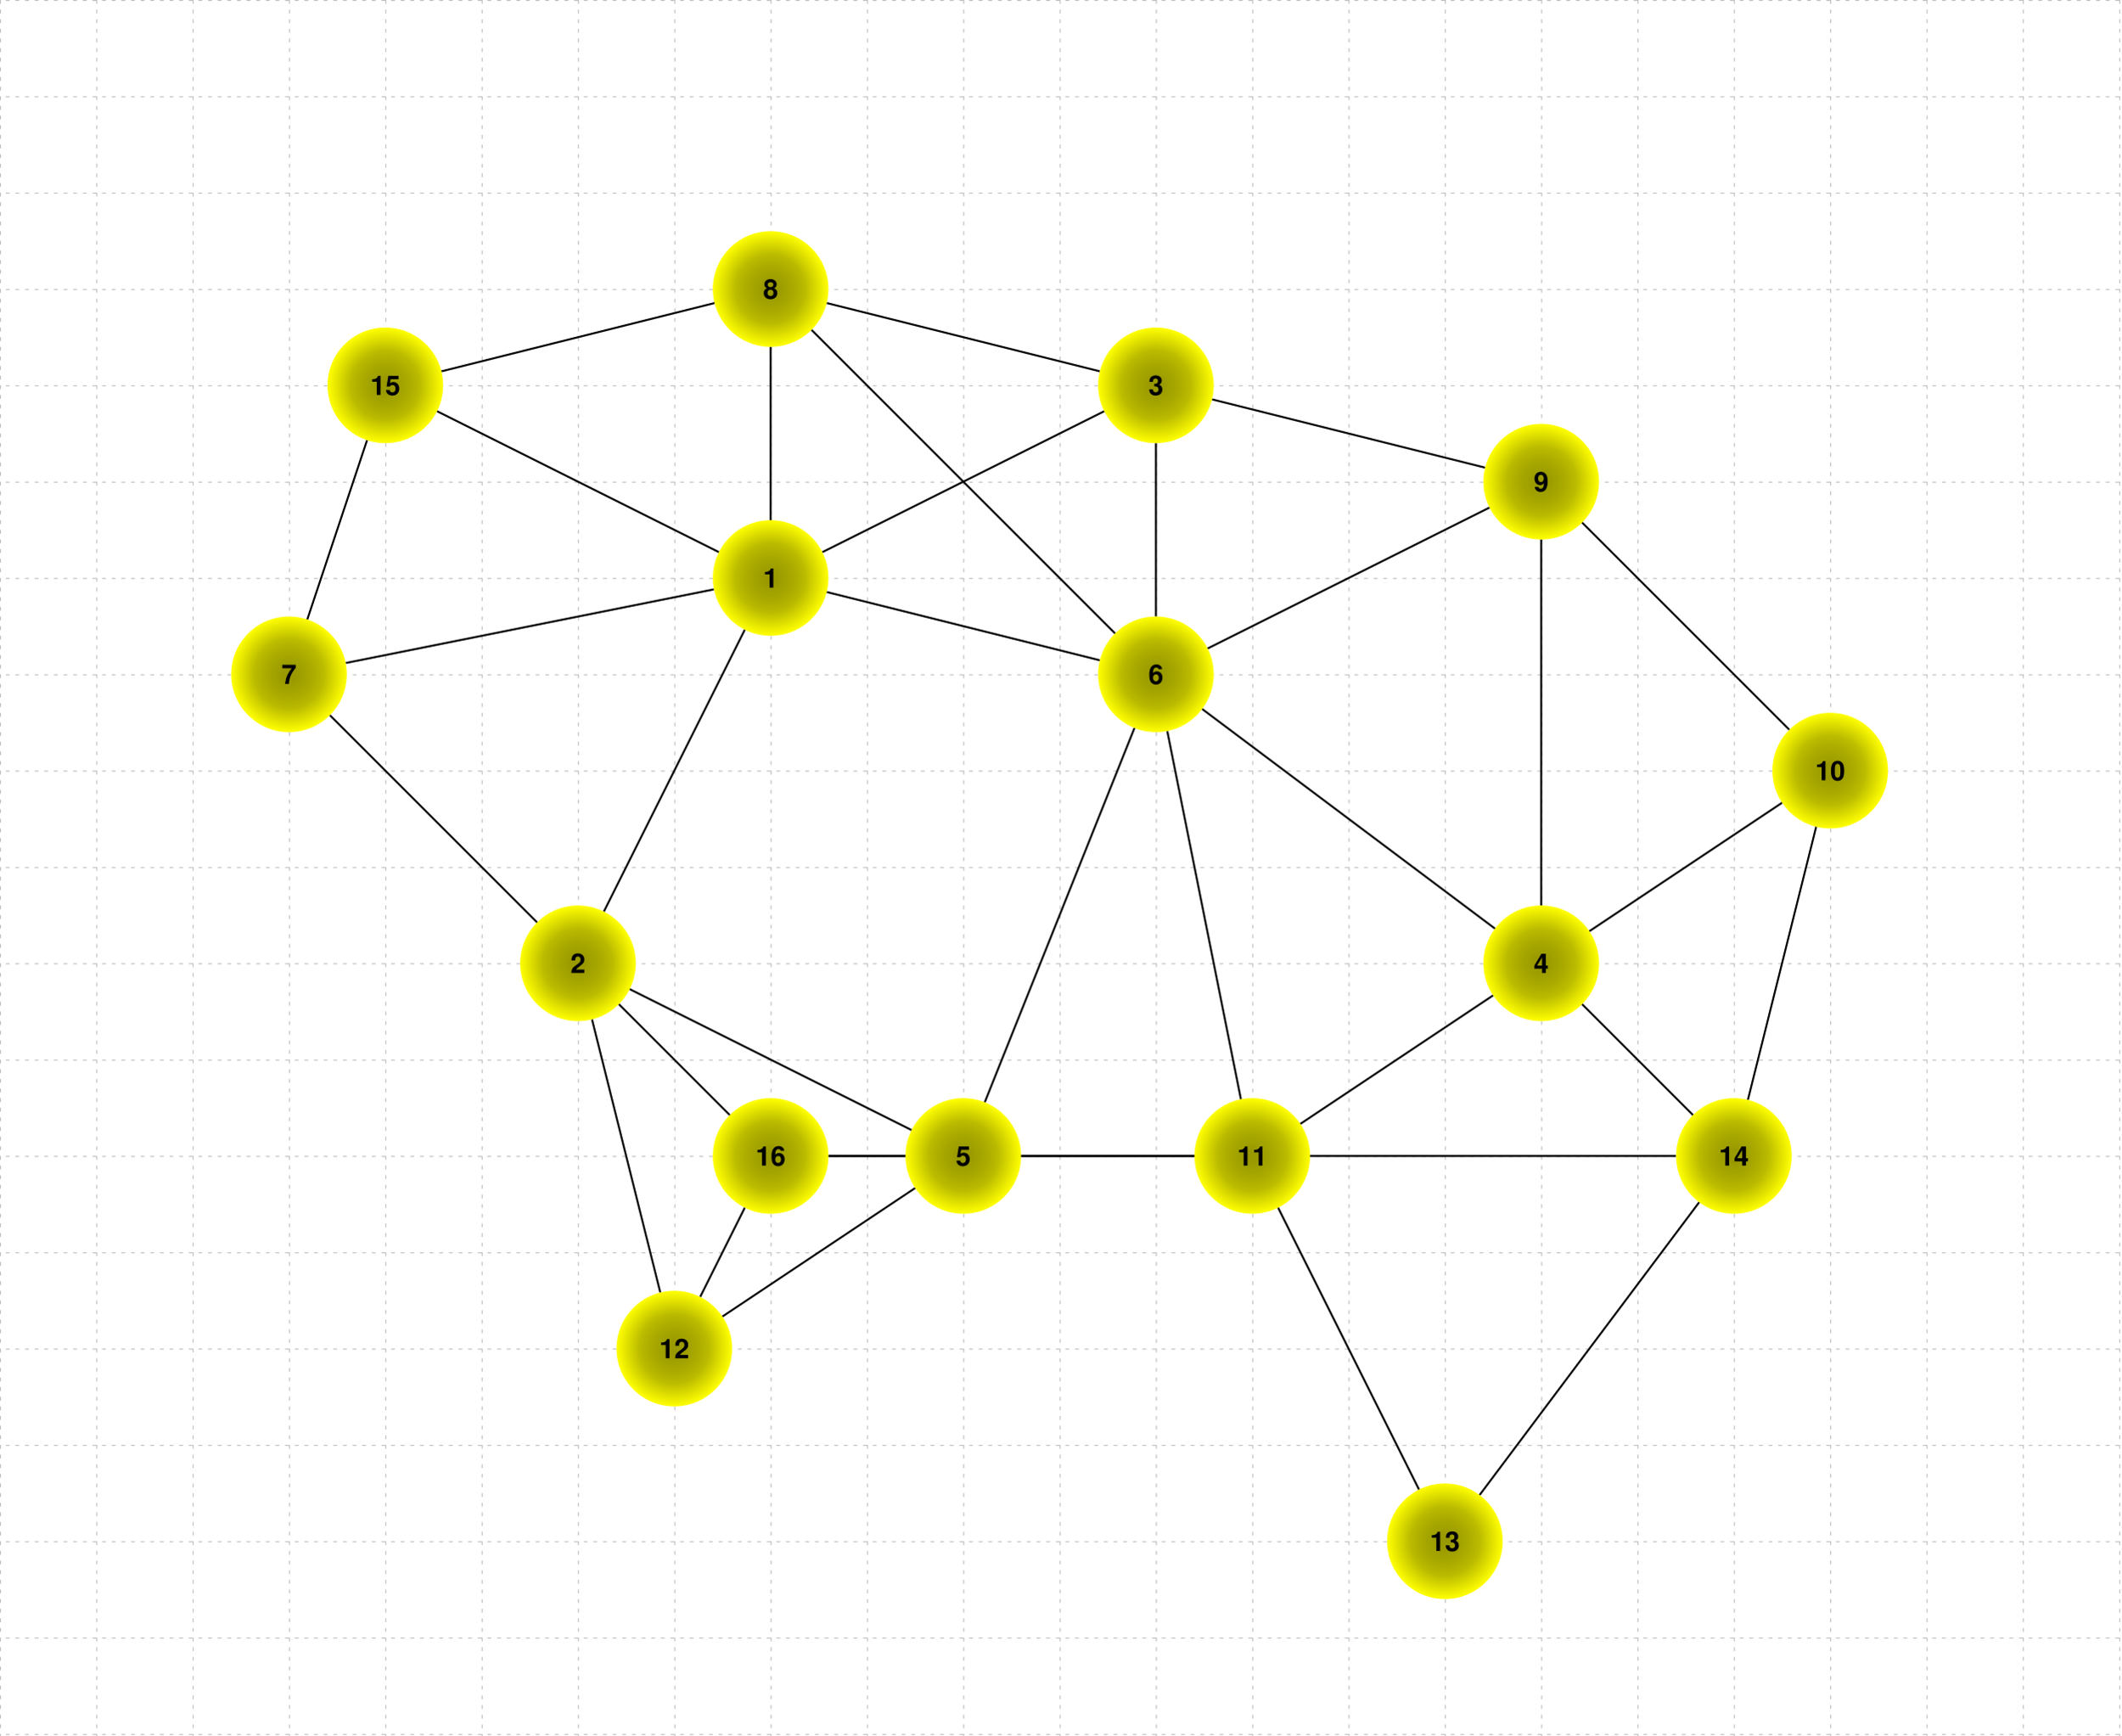
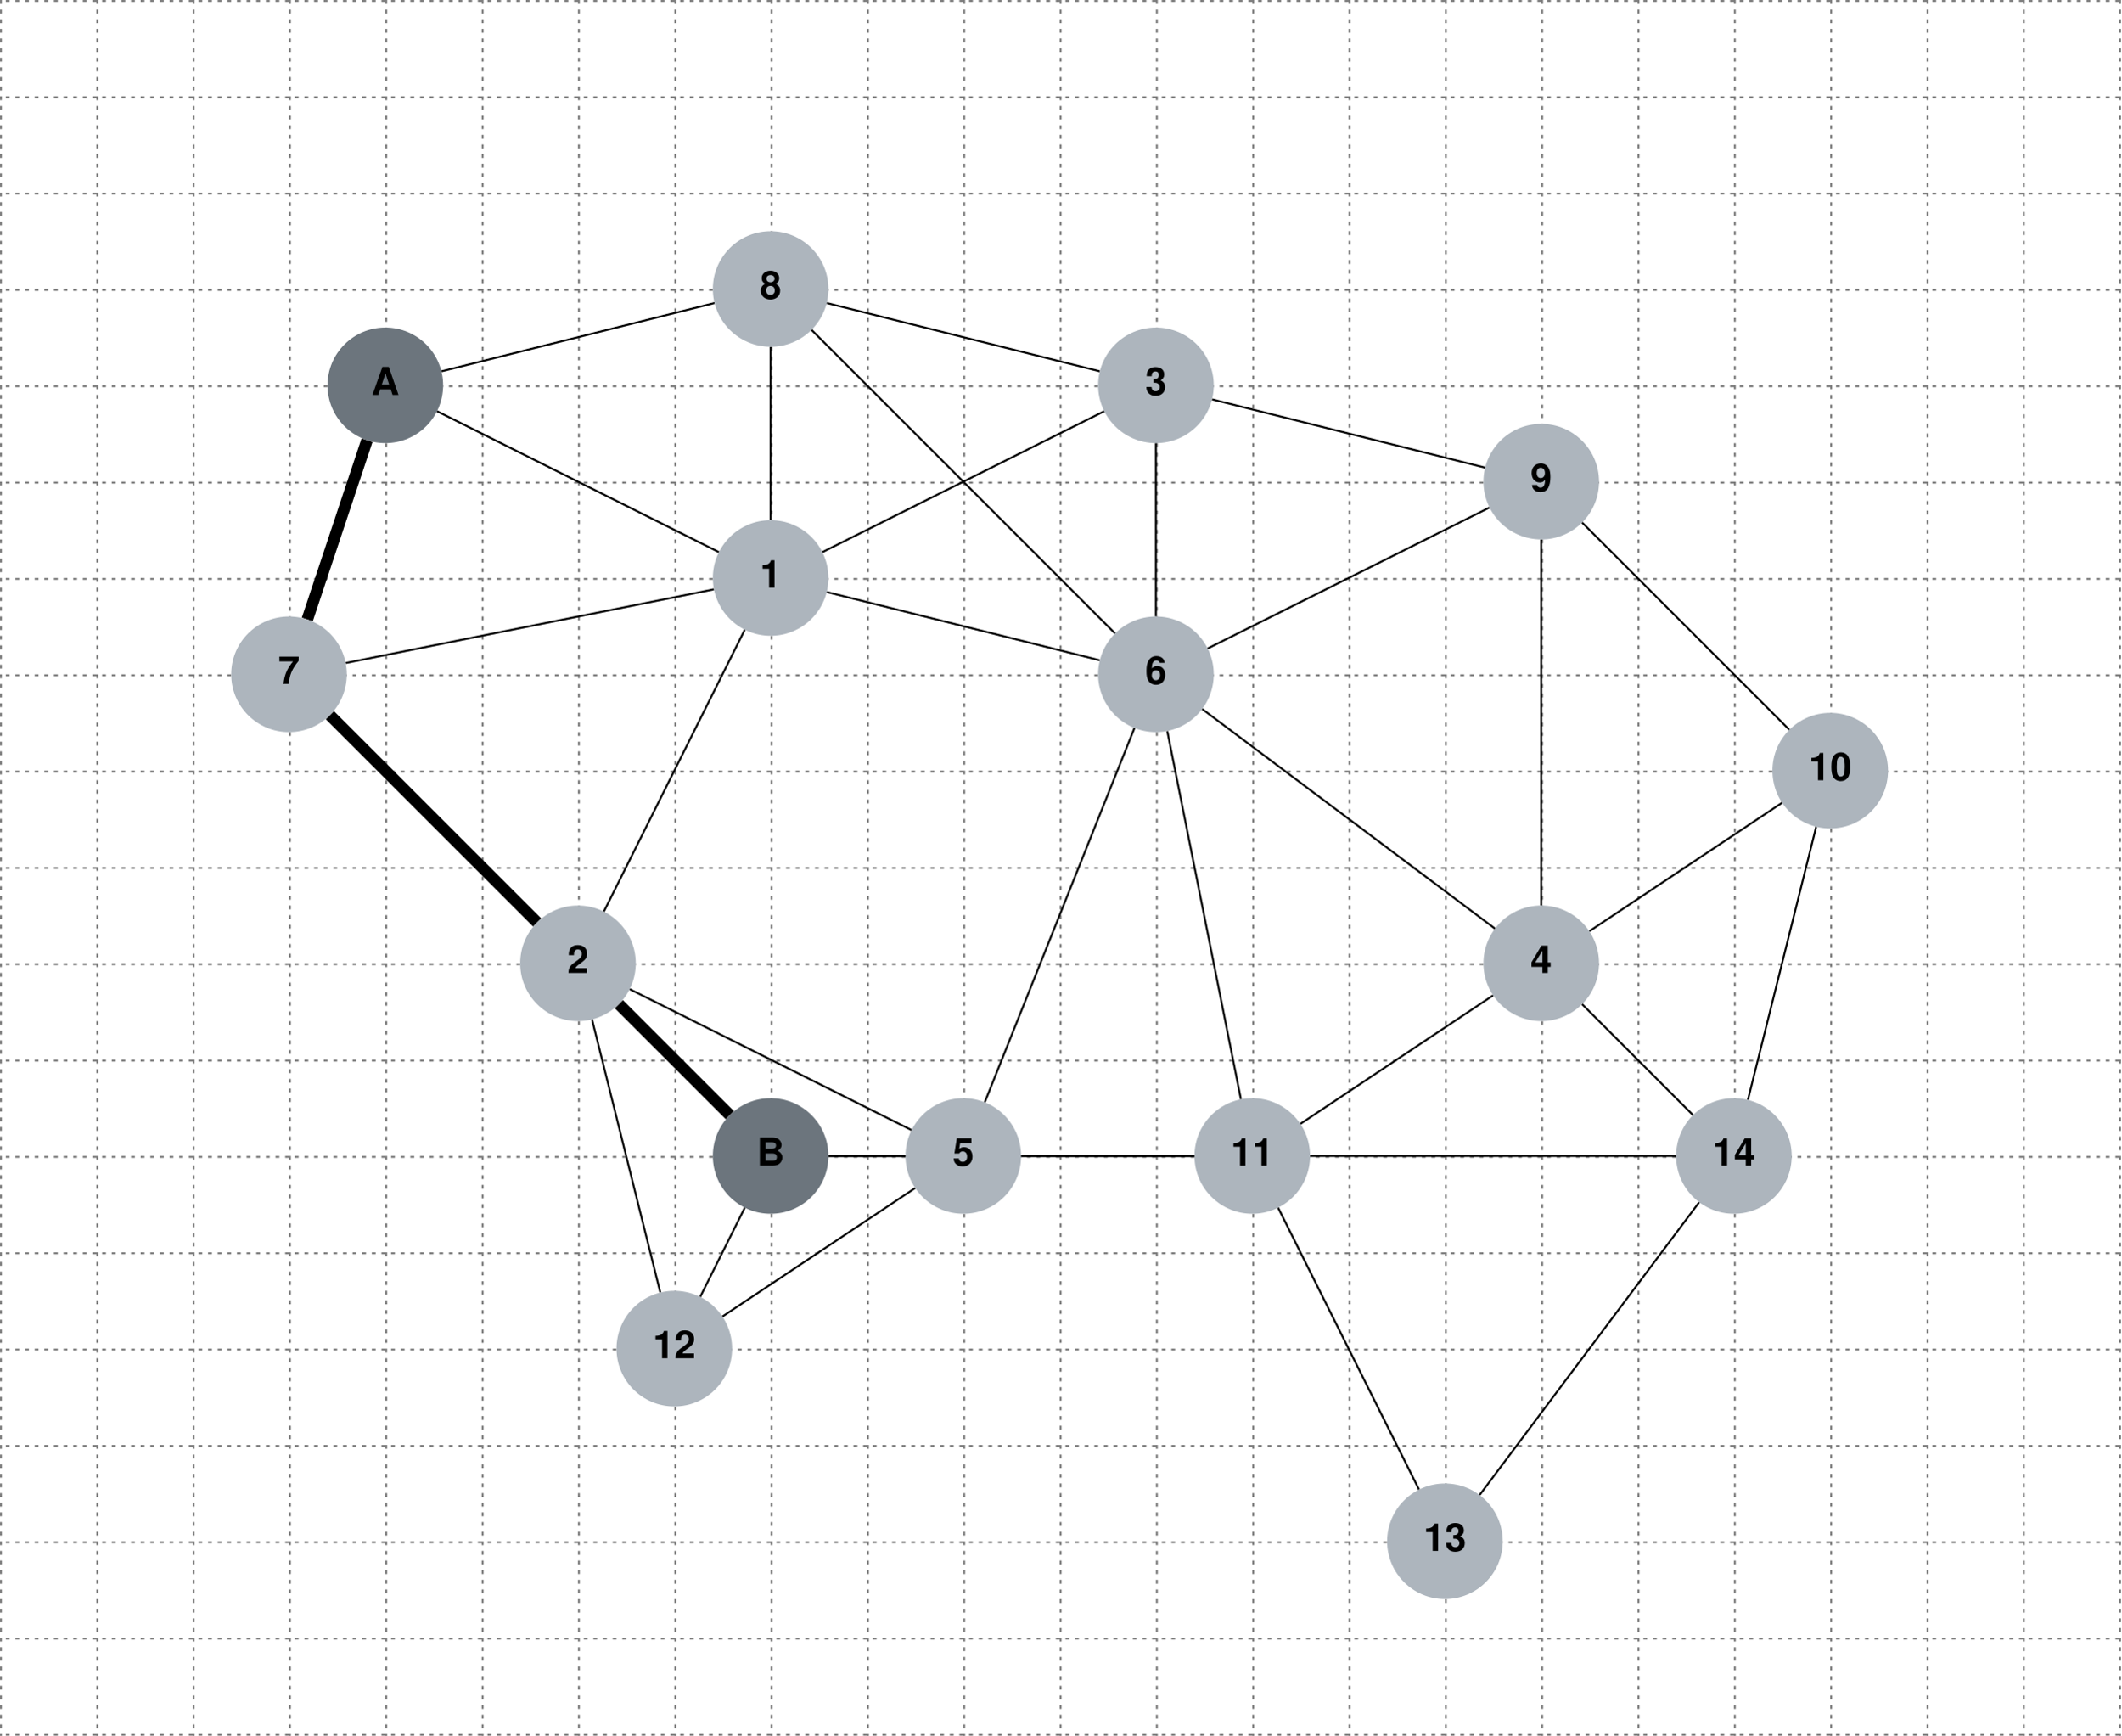
<svg xmlns="http://www.w3.org/2000/svg" version="" width="1101" height="901" viewBox="0 0 1101 901">
  <style type="text/css">
	text {
		font-family: Helvetica;
		fill: #000;
- 		font-size: 14;
+ 		font-size: 20px;
		text-anchor: middle;
		font-weight: bold;
	}
	.lora {
		stroke: #000;
		stroke-width: 0px;
	}
	.ble {
		fill: #36f;
		stroke: #000;
		stroke-width: 1px;
	}
	.sensor {
		stroke: #000;
		stroke-width: 0px;
	}
	.arrow {
		fill: none;
		stroke-width: 1px;
+ 	}
+ 	.highlight {
+ 		fill: none;
+ 		stroke-width: 6px;
	}
</style>
  <defs>
    <radialGradient id="rf">
      <stop offset="0.3" stop-color="#429" />
      <stop offset="0.4" stop-color="#35a" />
      <stop offset="0.5" stop-color="#27b" />
      <stop offset="0.6" stop-color="#19c" />
      <stop offset="0.7" stop-color="#0bd" />
      <stop offset="0.8" stop-color="#0ce" />
      <stop offset="0.9" stop-color="#0ef" />
      <stop offset="1.0" stop-color="#fff" />
    </radialGradient>
    <radialGradient id="m3d">
      <stop offset="0.1" stop-color="#990" />
      <stop offset="0.4" stop-color="#aa0" />
      <stop offset="0.6" stop-color="#bb0" />
      <stop offset="0.7" stop-color="#cc0" />
      <stop offset="0.8" stop-color="#dd0" />
      <stop offset="0.9" stop-color="#ee0" />
      <stop offset="1.0" stop-color="#ff0" />
    </radialGradient>
    <pattern id="GRID" width="50" height="50" patternUnits="userSpaceOnUse">
-       <path d="M 50 0 L 0 0 0 50" stroke-dasharray="2 3" fill="none" stroke="gray" stroke-width="1px" opacity="50%" />
+       <path d="M 50 0 L 0 0 0 50" stroke-dasharray="2 3" fill="none" stroke="#000" stroke-width="2px" opacity="50%" />
    </pattern>
  </defs>
  <rect x="0" y="0" width="100%" height="100%" fill="url(#GRID)" />
  <path class="arrow" d="M 226.833 213.416 L 373.167 286.584" stroke="#000" />
-   <path class="arrow" d="M 190.513 228.46 L 159.487 321.539" stroke="#000" />
+   <path class="highlight" d="M 190.513 228.46 L 159.487 321.539" stroke="#000" />
  <path class="arrow" d="M 229.104 192.724 L 370.896 157.276" stroke="#000" />
-   <path class="arrow" d="M 378.787 578.787 L 321.213 521.213" stroke="#000" />
+   <path class="highlight" d="M 378.787 578.787 L 321.213 521.213" stroke="#000" />
  <path class="arrow" d="M 430 600 L 470 600" stroke="#000" />
  <path class="arrow" d="M 430 600 L 620 600" stroke="#000" />
  <path class="arrow" d="M 386.584 626.833 L 363.416 673.167" stroke="#000" />
  <path class="arrow" d="M 386.584 326.833 L 313.416 473.167" stroke="#000" />
  <path class="arrow" d="M 426.833 286.584 L 573.167 213.416" stroke="#000" />
  <path class="arrow" d="M 429.104 307.276 L 570.896 342.724" stroke="#000" />
  <path class="arrow" d="M 370.583 305.883 L 179.417 344.117" stroke="#000" />
  <path class="arrow" d="M 400 270 L 400 180" stroke="#000" />
  <path class="arrow" d="M 326.833 513.416 L 473.167 586.584" stroke="#000" />
-   <path class="arrow" d="M 278.787 478.787 L 171.213 371.213" stroke="#000" />
+   <path class="highlight" d="M 278.787 478.787 L 171.213 371.213" stroke="#000" />
  <path class="arrow" d="M 307.276 529.104 L 342.724 670.896" stroke="#000" />
  <path class="arrow" d="M 600 230 L 600 320" stroke="#000" />
  <path class="arrow" d="M 570.896 192.724 L 429.104 157.276" stroke="#000" />
  <path class="arrow" d="M 629.104 207.276 L 770.896 242.724" stroke="#000" />
  <path class="arrow" d="M 776 482 L 624 368" stroke="#000" />
  <path class="arrow" d="M 800 470 L 800 280" stroke="#000" />
  <path class="arrow" d="M 824.961 483.359 L 925.039 416.641" stroke="#000" />
  <path class="arrow" d="M 775.039 516.641 L 674.961 583.359" stroke="#000" />
  <path class="arrow" d="M 821.213 521.213 L 878.787 578.787" stroke="#000" />
  <path class="arrow" d="M 511.142 572.146 L 588.858 377.854" stroke="#000" />
  <path class="arrow" d="M 530 600 L 620 600" stroke="#000" />
  <path class="arrow" d="M 475.038 616.641 L 374.962 683.359" stroke="#000" />
  <path class="arrow" d="M 578.787 328.787 L 421.213 171.213" stroke="#000" />
  <path class="arrow" d="M 626.833 336.584 L 773.167 263.416" stroke="#000" />
  <path class="arrow" d="M 605.883 379.417 L 644.117 570.583" stroke="#000" />
  <path class="arrow" d="M 821.213 271.213 L 928.787 378.787" stroke="#000" />
  <path class="arrow" d="M 942.724 429.104 L 907.276 570.896" stroke="#000" />
  <path class="arrow" d="M 663.416 626.833 L 736.584 773.167" stroke="#000" />
  <path class="arrow" d="M 680 600 L 870 600" stroke="#000" />
  <path class="arrow" d="M 768 776 L 882 624" stroke="#000" />
  <g id="node_15">
-     <ellipse class="lora" rx="30" ry="30" cx="200" cy="200" fill="url(#m3d)" />
-     <text x="200" y="205">15</text>
+     <ellipse class="lora" rx="30" ry="30" cx="200" cy="200" fill="#6C757D" />
+     <text x="200" y="205">A</text>
  </g>
  <g id="node_16">
-     <ellipse class="lora" rx="30" ry="30" cx="400" cy="600" fill="url(#m3d)" />
-     <text x="400" y="605">16</text>
+     <ellipse class="lora" rx="30" ry="30" cx="400" cy="600" fill="#6C757D" />
+     <text x="400" y="605">B</text>
  </g>
  <g id="node_1">
-     <ellipse class="lora" rx="30" ry="30" cx="400" cy="300" fill="url(#m3d)" />
+     <ellipse class="lora" rx="30" ry="30" cx="400" cy="300" fill="#ADB5BD" />
    <text x="400" y="305">1</text>
  </g>
  <g id="node_2">
-     <ellipse class="lora" rx="30" ry="30" cx="300" cy="500" fill="url(#m3d)" />
+     <ellipse class="lora" rx="30" ry="30" cx="300" cy="500" fill="#ADB5BD" />
    <text x="300" y="505">2</text>
  </g>
  <g id="node_3">
-     <ellipse class="lora" rx="30" ry="30" cx="600" cy="200" fill="url(#m3d)" />
+     <ellipse class="lora" rx="30" ry="30" cx="600" cy="200" fill="#ADB5BD" />
    <text x="600" y="205">3</text>
  </g>
  <g id="node_4">
-     <ellipse class="lora" rx="30" ry="30" cx="800" cy="500" fill="url(#m3d)" />
+     <ellipse class="lora" rx="30" ry="30" cx="800" cy="500" fill="#ADB5BD" />
    <text x="800" y="505">4</text>
  </g>
  <g id="node_5">
-     <ellipse class="lora" rx="30" ry="30" cx="500" cy="600" fill="url(#m3d)" />
+     <ellipse class="lora" rx="30" ry="30" cx="500" cy="600" fill="#ADB5BD" />
    <text x="500" y="605">5</text>
  </g>
  <g id="node_6">
-     <ellipse class="lora" rx="30" ry="30" cx="600" cy="350" fill="url(#m3d)" />
+     <ellipse class="lora" rx="30" ry="30" cx="600" cy="350" fill="#ADB5BD" />
    <text x="600" y="355">6</text>
  </g>
  <g id="node_7">
-     <ellipse class="lora" rx="30" ry="30" cx="150" cy="350" fill="url(#m3d)" />
+     <ellipse class="lora" rx="30" ry="30" cx="150" cy="350" fill="#ADB5BD" />
    <text x="150" y="355">7</text>
  </g>
  <g id="node_8">
-     <ellipse class="lora" rx="30" ry="30" cx="400" cy="150" fill="url(#m3d)" />
+     <ellipse class="lora" rx="30" ry="30" cx="400" cy="150" fill="#ADB5BD" />
    <text x="400" y="155">8</text>
  </g>
  <g id="node_9">
-     <ellipse class="lora" rx="30" ry="30" cx="800" cy="250" fill="url(#m3d)" />
+     <ellipse class="lora" rx="30" ry="30" cx="800" cy="250" fill="#ADB5BD" />
    <text x="800" y="255">9</text>
  </g>
  <g id="node_10">
-     <ellipse class="lora" rx="30" ry="30" cx="950" cy="400" fill="url(#m3d)" />
+     <ellipse class="lora" rx="30" ry="30" cx="950" cy="400" fill="#ADB5BD" />
    <text x="950" y="405">10</text>
  </g>
  <g id="node_11">
-     <ellipse class="lora" rx="30" ry="30" cx="650" cy="600" fill="url(#m3d)" />
+     <ellipse class="lora" rx="30" ry="30" cx="650" cy="600" fill="#ADB5BD" />
    <text x="650" y="605">11</text>
  </g>
  <g id="node_12">
-     <ellipse class="lora" rx="30" ry="30" cx="350" cy="700" fill="url(#m3d)" />
+     <ellipse class="lora" rx="30" ry="30" cx="350" cy="700" fill="#ADB5BD" />
    <text x="350" y="705">12</text>
  </g>
  <g id="node_13">
-     <ellipse class="lora" rx="30" ry="30" cx="750" cy="800" fill="url(#m3d)" />
+     <ellipse class="lora" rx="30" ry="30" cx="750" cy="800" fill="#ADB5BD" />
    <text x="750" y="805">13</text>
  </g>
  <g id="node_14">
-     <ellipse class="lora" rx="30" ry="30" cx="900" cy="600" fill="url(#m3d)" />
+     <ellipse class="lora" rx="30" ry="30" cx="900" cy="600" fill="#ADB5BD" />
    <text x="900" y="605">14</text>
  </g>
</svg>
